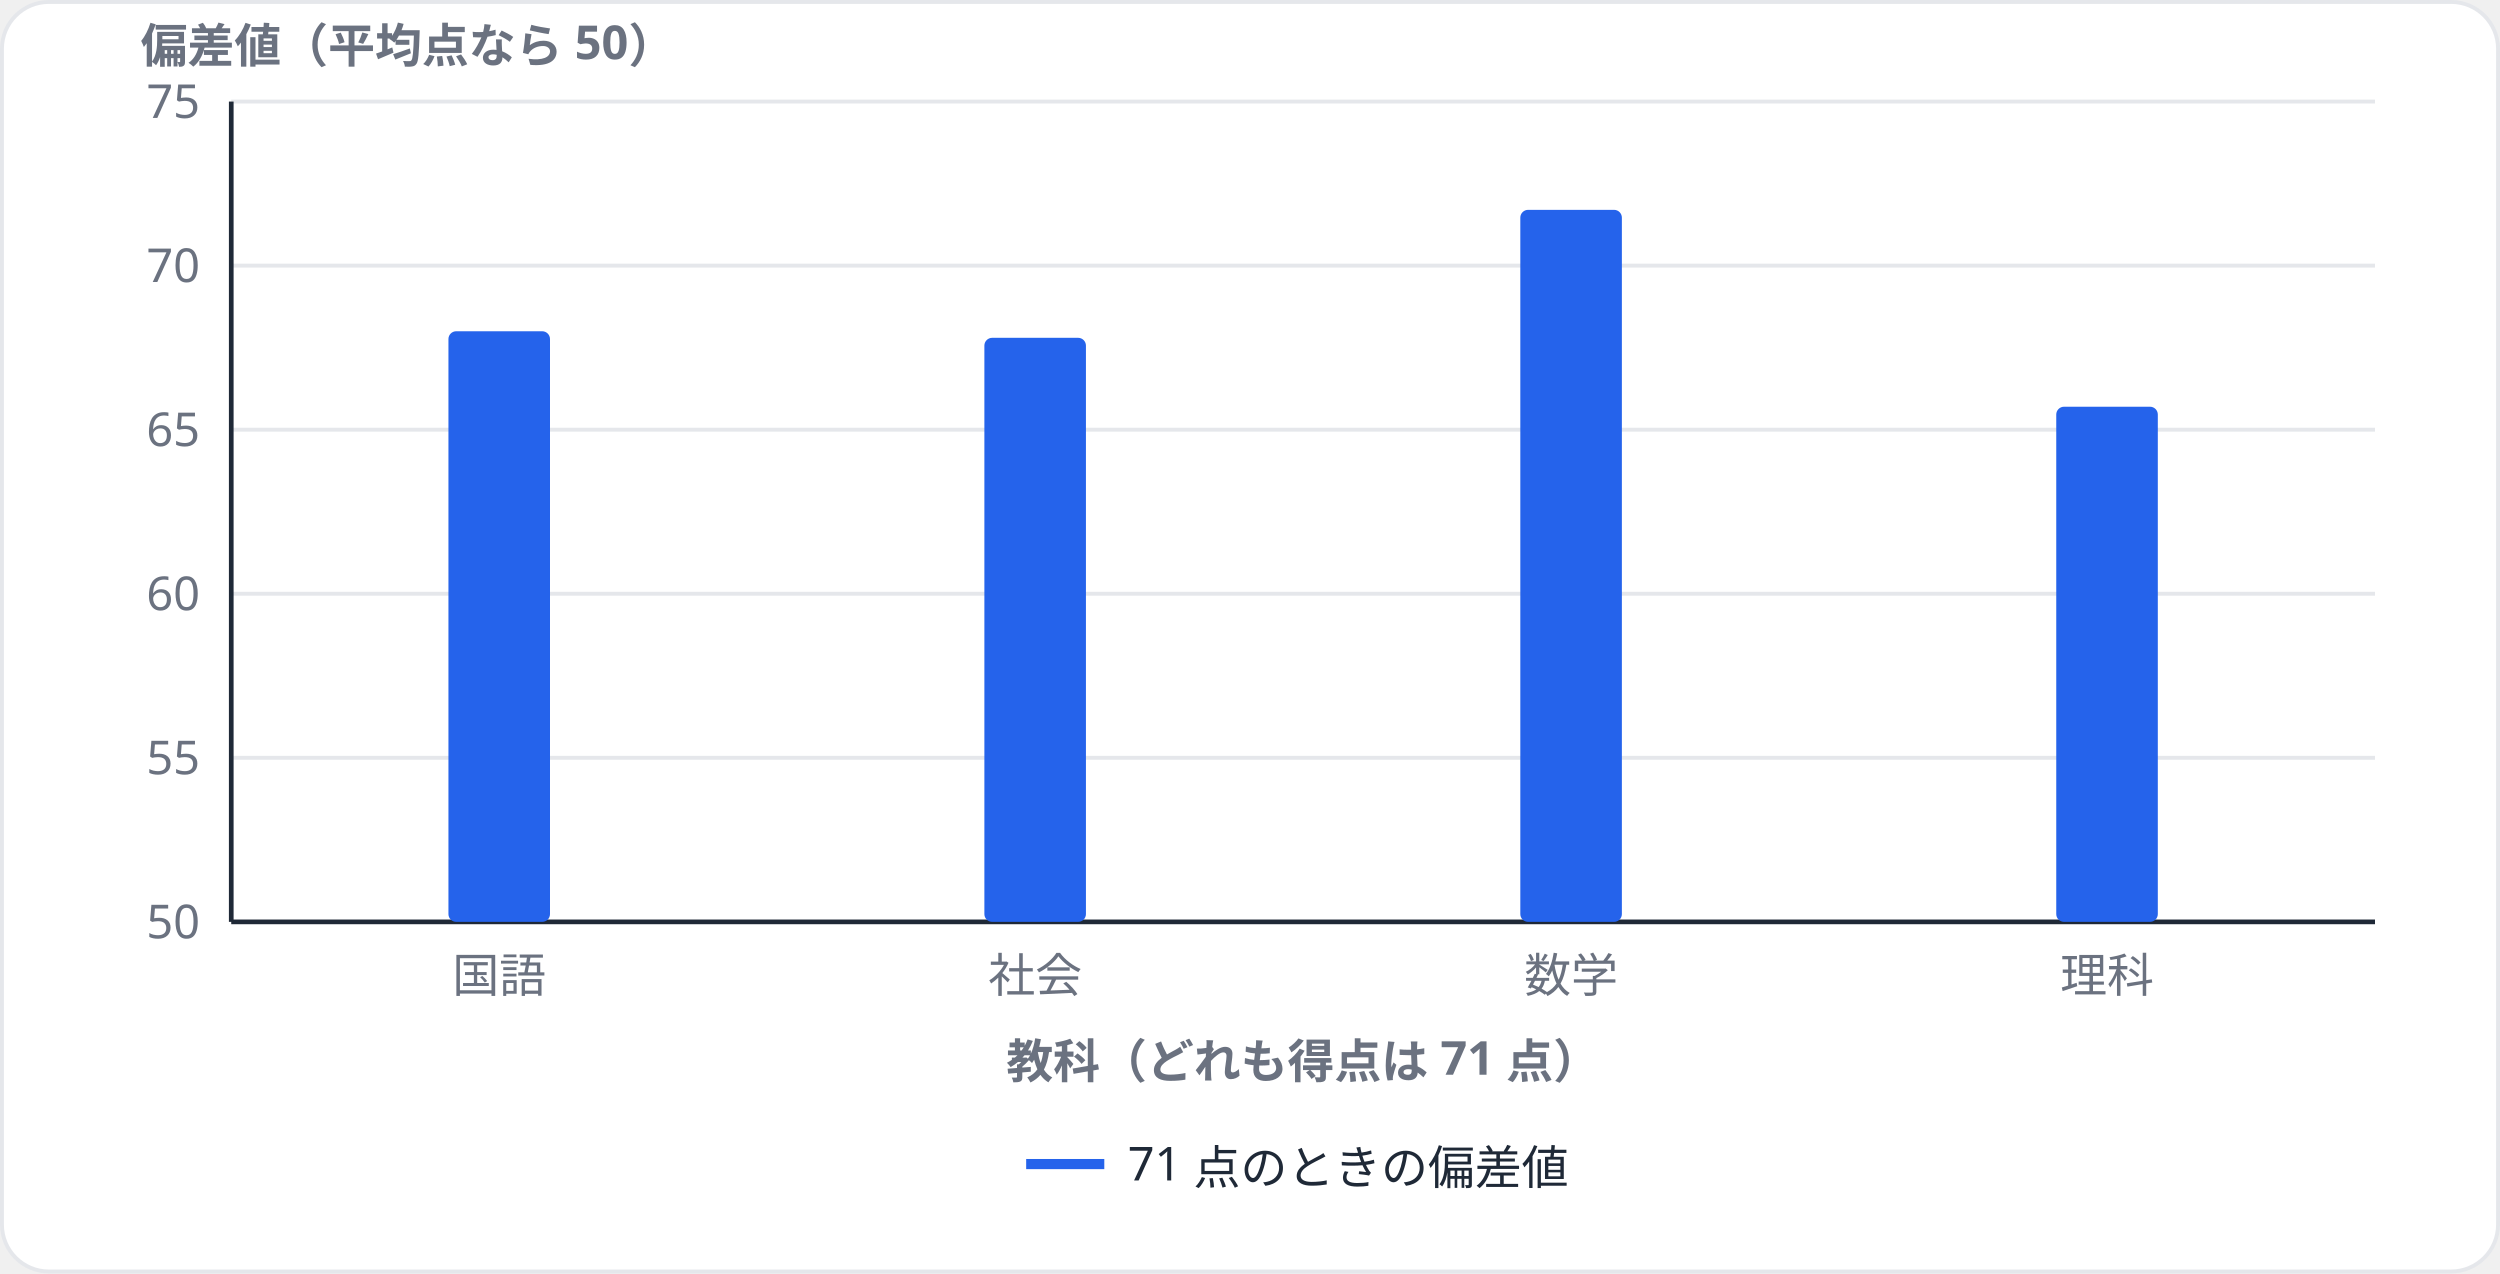
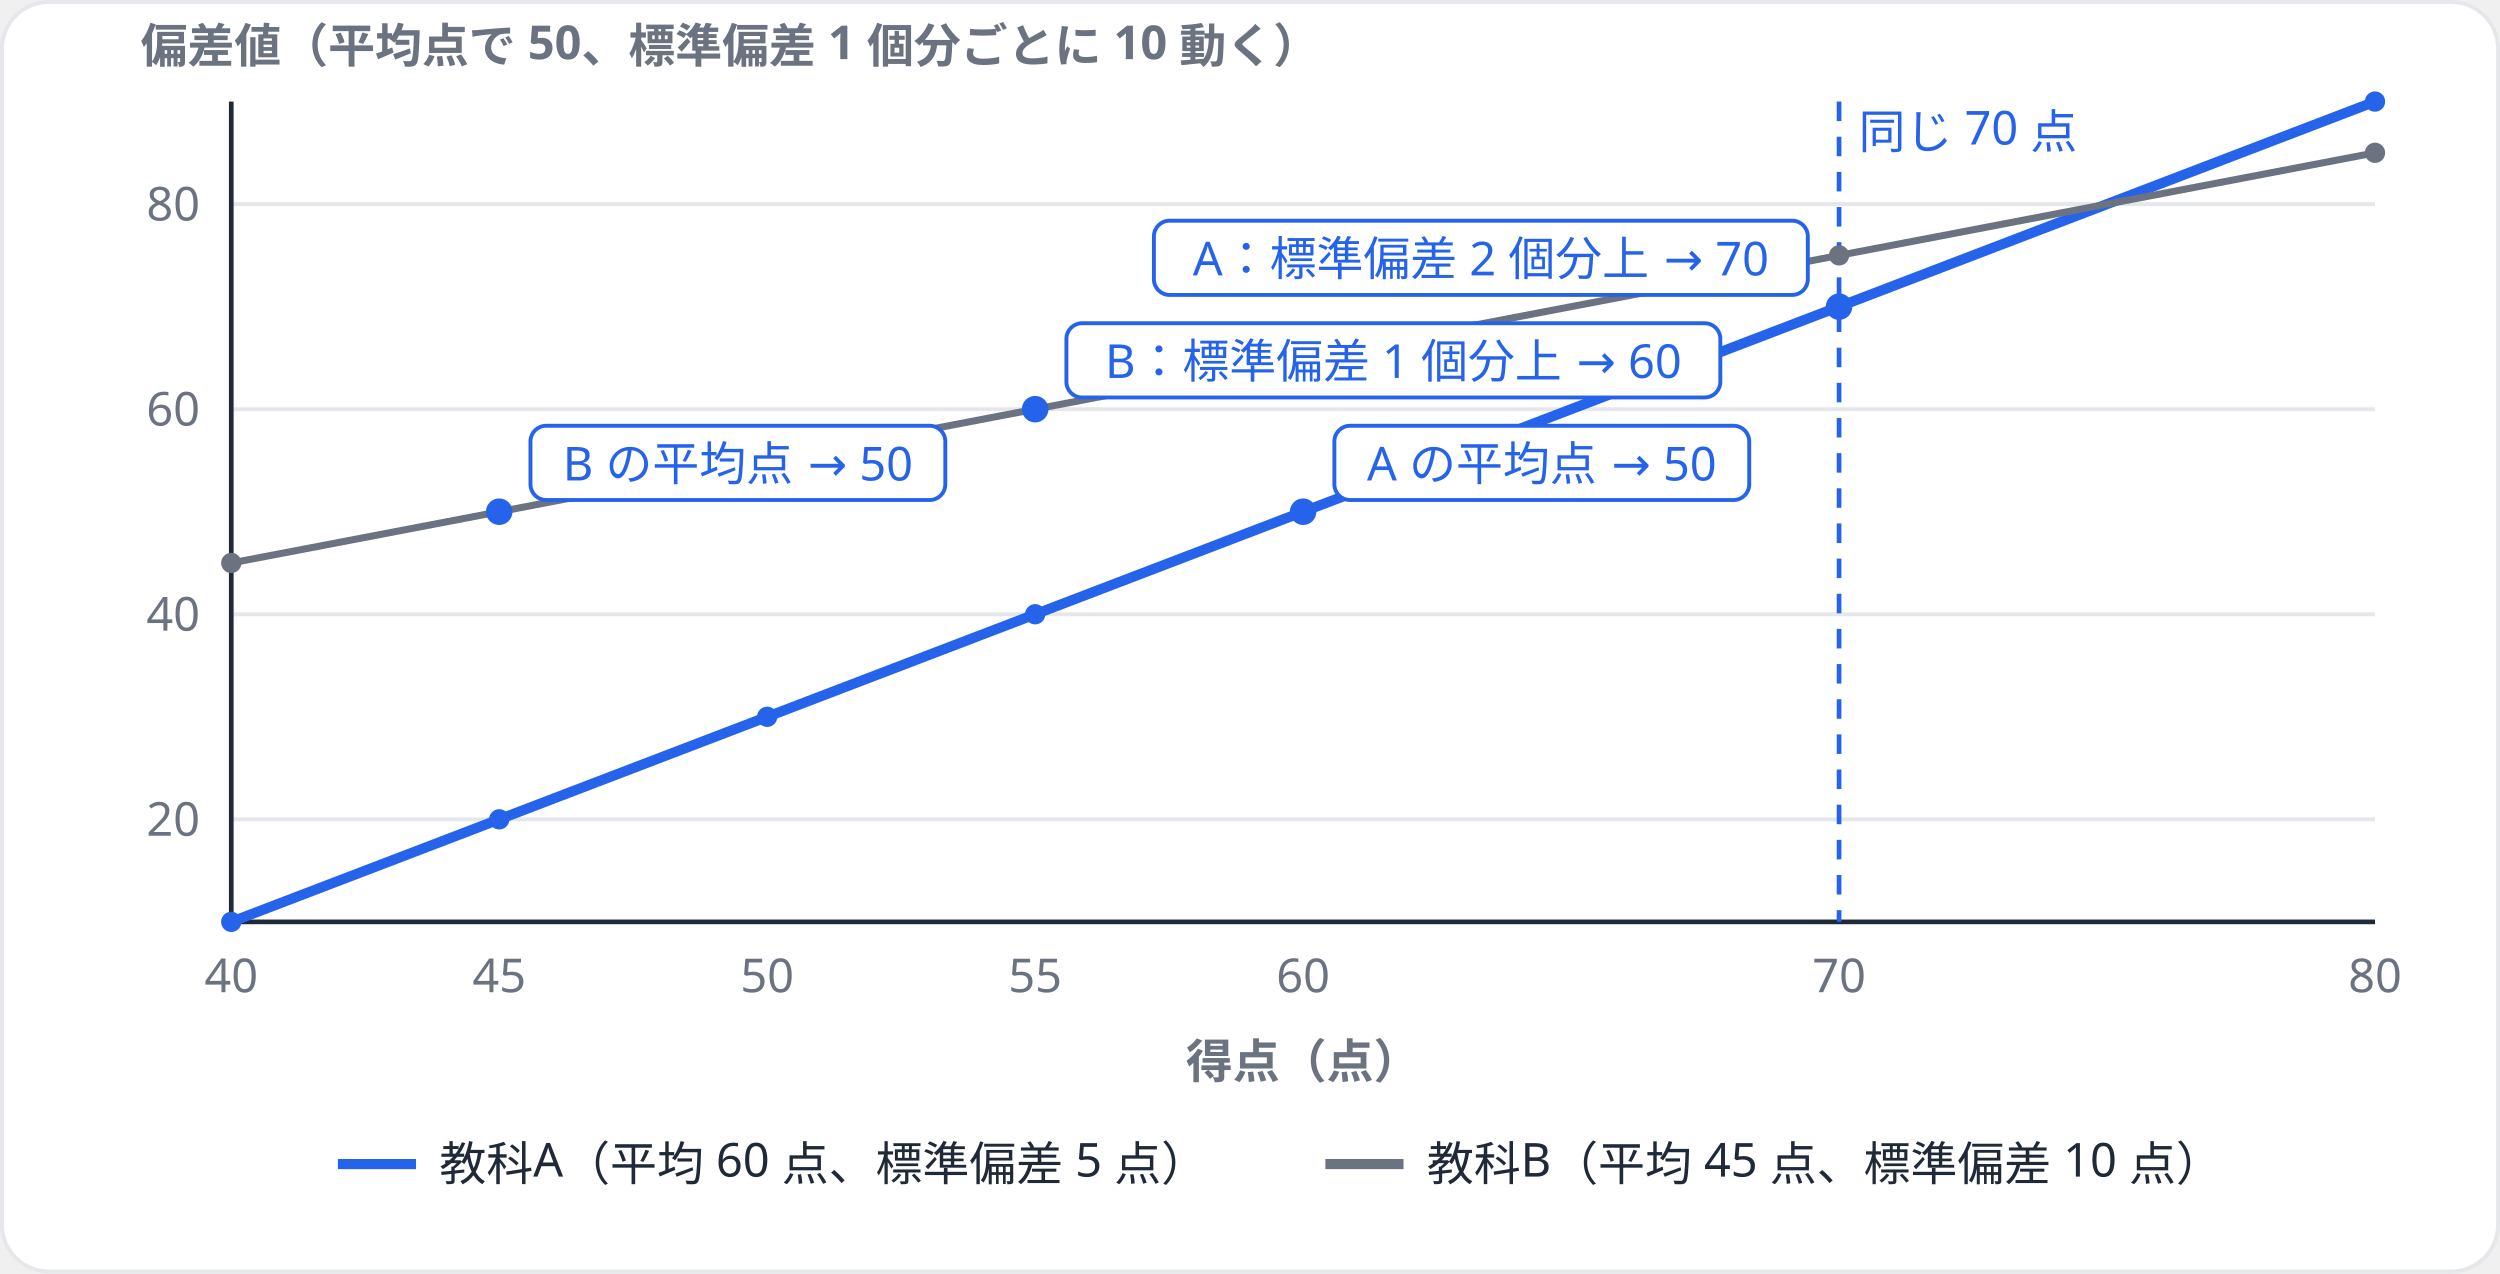
<svg xmlns="http://www.w3.org/2000/svg" width="640" height="326" viewBox="0 0 640 326">
  <rect x="0.5" y="0.5" width="639" height="325" rx="12" fill="#ffffff" stroke="#e5e7eb" stroke-width="1" />
  <g transform="translate(20 20)">
-     <line x1="39.2" y1="216" x2="588" y2="216" stroke="#e5e7eb" stroke-width="1" />
-     <text x="31.2" y="220.2" font-family="Hiragino Sans, Hiragino Kaku Gothic ProN, Noto Sans JP, Yu Gothic, Meiryo, sans-serif" font-size="12" fill="#6b7280" text-anchor="end">50</text>
-     <line x1="39.2" y1="174" x2="588" y2="174" stroke="#e5e7eb" stroke-width="1" />
-     <text x="31.2" y="178.2" font-family="Hiragino Sans, Hiragino Kaku Gothic ProN, Noto Sans JP, Yu Gothic, Meiryo, sans-serif" font-size="12" fill="#6b7280" text-anchor="end">55</text>
-     <line x1="39.2" y1="132" x2="588" y2="132" stroke="#e5e7eb" stroke-width="1" />
-     <text x="31.2" y="136.2" font-family="Hiragino Sans, Hiragino Kaku Gothic ProN, Noto Sans JP, Yu Gothic, Meiryo, sans-serif" font-size="12" fill="#6b7280" text-anchor="end">60</text>
-     <line x1="39.2" y1="90" x2="588" y2="90" stroke="#e5e7eb" stroke-width="1" />
-     <text x="31.2" y="94.2" font-family="Hiragino Sans, Hiragino Kaku Gothic ProN, Noto Sans JP, Yu Gothic, Meiryo, sans-serif" font-size="12" fill="#6b7280" text-anchor="end">65</text>
-     <line x1="39.2" y1="48" x2="588" y2="48" stroke="#e5e7eb" stroke-width="1" />
-     <text x="31.2" y="52.2" font-family="Hiragino Sans, Hiragino Kaku Gothic ProN, Noto Sans JP, Yu Gothic, Meiryo, sans-serif" font-size="12" fill="#6b7280" text-anchor="end">70</text>
-     <line x1="39.2" y1="6" x2="588" y2="6" stroke="#e5e7eb" stroke-width="1" />
-     <text x="31.2" y="10.2" font-family="Hiragino Sans, Hiragino Kaku Gothic ProN, Noto Sans JP, Yu Gothic, Meiryo, sans-serif" font-size="12" fill="#6b7280" text-anchor="end">75</text>
+     <line x1="39.2" y1="189.75" x2="588" y2="189.75" stroke="#e5e7eb" stroke-width="1" />
+     <text x="31.2" y="193.95" font-family="Hiragino Sans, Hiragino Kaku Gothic ProN, Noto Sans JP, Yu Gothic, Meiryo, sans-serif" font-size="12" fill="#6b7280" text-anchor="end">20</text>
+     <line x1="39.2" y1="137.25" x2="588" y2="137.25" stroke="#e5e7eb" stroke-width="1" />
+     <text x="31.2" y="141.45" font-family="Hiragino Sans, Hiragino Kaku Gothic ProN, Noto Sans JP, Yu Gothic, Meiryo, sans-serif" font-size="12" fill="#6b7280" text-anchor="end">40</text>
+     <line x1="39.2" y1="84.75" x2="588" y2="84.75" stroke="#e5e7eb" stroke-width="1" />
+     <text x="31.2" y="88.95" font-family="Hiragino Sans, Hiragino Kaku Gothic ProN, Noto Sans JP, Yu Gothic, Meiryo, sans-serif" font-size="12" fill="#6b7280" text-anchor="end">60</text>
+     <line x1="39.2" y1="32.25" x2="588" y2="32.25" stroke="#e5e7eb" stroke-width="1" />
+     <text x="31.2" y="36.45" font-family="Hiragino Sans, Hiragino Kaku Gothic ProN, Noto Sans JP, Yu Gothic, Meiryo, sans-serif" font-size="12" fill="#6b7280" text-anchor="end">80</text>
    <line x1="39.2" y1="6" x2="39.2" y2="216" stroke="#1f2937" stroke-width="1.2" />
    <line x1="39.2" y1="216" x2="588" y2="216" stroke="#1f2937" stroke-width="1.2" />
-     <rect x="94.8" y="64.8" width="26" height="151.2" rx="2" fill="#2563eb" />
-     <rect x="232" y="66.48" width="26" height="149.52" rx="2" fill="#2563eb" />
-     <rect x="369.2" y="33.72" width="26" height="182.28" rx="2" fill="#2563eb" />
-     <rect x="506.4" y="84.12" width="26" height="131.88" rx="2" fill="#2563eb" />
-     <text x="107.8" y="234" font-family="Hiragino Sans, Hiragino Kaku Gothic ProN, Noto Sans JP, Yu Gothic, Meiryo, sans-serif" font-size="12" fill="#6b7280" text-anchor="middle">国語</text>
-     <text x="245" y="234" font-family="Hiragino Sans, Hiragino Kaku Gothic ProN, Noto Sans JP, Yu Gothic, Meiryo, sans-serif" font-size="12" fill="#6b7280" text-anchor="middle">社会</text>
-     <text x="382.2" y="234" font-family="Hiragino Sans, Hiragino Kaku Gothic ProN, Noto Sans JP, Yu Gothic, Meiryo, sans-serif" font-size="12" fill="#6b7280" text-anchor="middle">数学</text>
-     <text x="519.4" y="234" font-family="Hiragino Sans, Hiragino Kaku Gothic ProN, Noto Sans JP, Yu Gothic, Meiryo, sans-serif" font-size="12" fill="#6b7280" text-anchor="middle">理科</text>
-     <text x="313.6" y="256" font-family="Hiragino Sans, Hiragino Kaku Gothic ProN, Noto Sans JP, Yu Gothic, Meiryo, sans-serif" font-size="12" fill="#6b7280" text-anchor="middle" font-weight="600">教科（どれも得点は 71 点）</text>
-     <text x="16" y="-4" font-family="Hiragino Sans, Hiragino Kaku Gothic ProN, Noto Sans JP, Yu Gothic, Meiryo, sans-serif" font-size="12" fill="#6b7280" text-anchor="start" font-weight="600">偏差値（平均点なら 50）</text>
-     <line x1="242.7" y1="278" x2="262.7" y2="278" stroke="#2563eb" stroke-width="2.6" />
-     <text x="268.7" y="282.2" font-family="Hiragino Sans, Hiragino Kaku Gothic ProN, Noto Sans JP, Yu Gothic, Meiryo, sans-serif" font-size="12" fill="#1f2937" text-anchor="start">71 点のときの偏差値</text>
+     <line x1="450.8" y1="6" x2="450.8" y2="216" stroke="#2563eb" stroke-width="1.2" stroke-dasharray="5 4" />
+     <rect x="452.8" y="5" width="68.4" height="17" rx="3" fill="#ffffff" />
+     <text x="455.8" y="18" font-family="Hiragino Sans, Hiragino Kaku Gothic ProN, Noto Sans JP, Yu Gothic, Meiryo, sans-serif" font-size="12" fill="#2563eb" text-anchor="start">同じ 70 点</text>
+     <path d="M 39.2 216 L 107.8 189.75 L 176.4 163.5 L 245 137.25 L 313.6 111 L 450.8 58.5 L 588 6" fill="none" stroke="#2563eb" stroke-width="2.6" />
+     <circle cx="39.2" cy="216" r="2.6" fill="#2563eb" />
+     <circle cx="107.8" cy="189.75" r="2.6" fill="#2563eb" />
+     <circle cx="176.4" cy="163.5" r="2.6" fill="#2563eb" />
+     <circle cx="245" cy="137.25" r="2.6" fill="#2563eb" />
+     <circle cx="313.6" cy="111" r="2.6" fill="#2563eb" />
+     <circle cx="450.8" cy="58.5" r="2.6" fill="#2563eb" />
+     <circle cx="588" cy="6" r="2.6" fill="#2563eb" />
+     <path d="M 39.2 124.12 L 107.8 111 L 176.4 97.88 L 245 84.75 L 313.6 71.62 L 450.8 45.38 L 588 19.12" fill="none" stroke="#6b7280" stroke-width="1.8" />
+     <circle cx="39.2" cy="124.12" r="2.6" fill="#6b7280" />
+     <circle cx="107.8" cy="111" r="2.6" fill="#6b7280" />
+     <circle cx="176.4" cy="97.88" r="2.6" fill="#6b7280" />
+     <circle cx="245" cy="84.75" r="2.6" fill="#6b7280" />
+     <circle cx="313.6" cy="71.62" r="2.6" fill="#6b7280" />
+     <circle cx="450.8" cy="45.38" r="2.6" fill="#6b7280" />
+     <circle cx="588" cy="19.12" r="2.6" fill="#6b7280" />
+     <circle cx="107.8" cy="111" r="3.4" fill="#2563eb" />
+     <rect x="115.8" y="89" width="106.2" height="19" rx="4" fill="#ffffff" stroke="#2563eb" stroke-width="1" />
+     <text x="168.9" y="103" font-family="Hiragino Sans, Hiragino Kaku Gothic ProN, Noto Sans JP, Yu Gothic, Meiryo, sans-serif" font-size="12" fill="#2563eb" text-anchor="middle">B の平均点 → 50</text>
+     <circle cx="313.6" cy="111" r="3.4" fill="#2563eb" />
+     <rect x="321.6" y="89" width="106.2" height="19" rx="4" fill="#ffffff" stroke="#2563eb" stroke-width="1" />
+     <text x="374.7" y="103" font-family="Hiragino Sans, Hiragino Kaku Gothic ProN, Noto Sans JP, Yu Gothic, Meiryo, sans-serif" font-size="12" fill="#2563eb" text-anchor="middle">A の平均点 → 50</text>
+     <circle cx="245" cy="84.75" r="3.4" fill="#2563eb" />
+     <rect x="253" y="62.75" width="167.4" height="19" rx="4" fill="#ffffff" stroke="#2563eb" stroke-width="1" />
+     <text x="336.7" y="76.75" font-family="Hiragino Sans, Hiragino Kaku Gothic ProN, Noto Sans JP, Yu Gothic, Meiryo, sans-serif" font-size="12" fill="#2563eb" text-anchor="middle">B：標準偏差 1 個分上 → 60</text>
+     <circle cx="450.8" cy="58.5" r="3.4" fill="#2563eb" />
+     <rect x="275.4" y="36.5" width="167.4" height="19" rx="4" fill="#ffffff" stroke="#2563eb" stroke-width="1" />
+     <text x="359.1" y="50.5" font-family="Hiragino Sans, Hiragino Kaku Gothic ProN, Noto Sans JP, Yu Gothic, Meiryo, sans-serif" font-size="12" fill="#2563eb" text-anchor="middle">A：標準偏差 2 個分上 → 70</text>
+     <text x="39.2" y="234" font-family="Hiragino Sans, Hiragino Kaku Gothic ProN, Noto Sans JP, Yu Gothic, Meiryo, sans-serif" font-size="12" fill="#6b7280" text-anchor="middle">40</text>
+     <text x="107.8" y="234" font-family="Hiragino Sans, Hiragino Kaku Gothic ProN, Noto Sans JP, Yu Gothic, Meiryo, sans-serif" font-size="12" fill="#6b7280" text-anchor="middle">45</text>
+     <text x="176.4" y="234" font-family="Hiragino Sans, Hiragino Kaku Gothic ProN, Noto Sans JP, Yu Gothic, Meiryo, sans-serif" font-size="12" fill="#6b7280" text-anchor="middle">50</text>
+     <text x="245" y="234" font-family="Hiragino Sans, Hiragino Kaku Gothic ProN, Noto Sans JP, Yu Gothic, Meiryo, sans-serif" font-size="12" fill="#6b7280" text-anchor="middle">55</text>
+     <text x="313.6" y="234" font-family="Hiragino Sans, Hiragino Kaku Gothic ProN, Noto Sans JP, Yu Gothic, Meiryo, sans-serif" font-size="12" fill="#6b7280" text-anchor="middle">60</text>
+     <text x="450.8" y="234" font-family="Hiragino Sans, Hiragino Kaku Gothic ProN, Noto Sans JP, Yu Gothic, Meiryo, sans-serif" font-size="12" fill="#6b7280" text-anchor="middle">70</text>
+     <text x="588" y="234" font-family="Hiragino Sans, Hiragino Kaku Gothic ProN, Noto Sans JP, Yu Gothic, Meiryo, sans-serif" font-size="12" fill="#6b7280" text-anchor="middle">80</text>
+     <text x="313.6" y="256" font-family="Hiragino Sans, Hiragino Kaku Gothic ProN, Noto Sans JP, Yu Gothic, Meiryo, sans-serif" font-size="12" fill="#6b7280" text-anchor="middle" font-weight="600">得点（点）</text>
+     <text x="16" y="-4" font-family="Hiragino Sans, Hiragino Kaku Gothic ProN, Noto Sans JP, Yu Gothic, Meiryo, sans-serif" font-size="12" fill="#6b7280" text-anchor="start" font-weight="600">偏差値（平均点で 50、標準偏差 1 個分ごとに 10 動く）</text>
+     <line x1="66.5" y1="278" x2="86.5" y2="278" stroke="#2563eb" stroke-width="2.6" />
+     <text x="92.5" y="282.2" font-family="Hiragino Sans, Hiragino Kaku Gothic ProN, Noto Sans JP, Yu Gothic, Meiryo, sans-serif" font-size="12" fill="#1f2937" text-anchor="start">教科A（平均 60 点、標準偏差 5 点）</text>
+     <line x1="319.3" y1="278" x2="339.3" y2="278" stroke="#6b7280" stroke-width="2.6" />
+     <text x="345.3" y="282.2" font-family="Hiragino Sans, Hiragino Kaku Gothic ProN, Noto Sans JP, Yu Gothic, Meiryo, sans-serif" font-size="12" fill="#1f2937" text-anchor="start">教科B（平均 45 点、標準偏差 10 点）</text>
  </g>
</svg>
